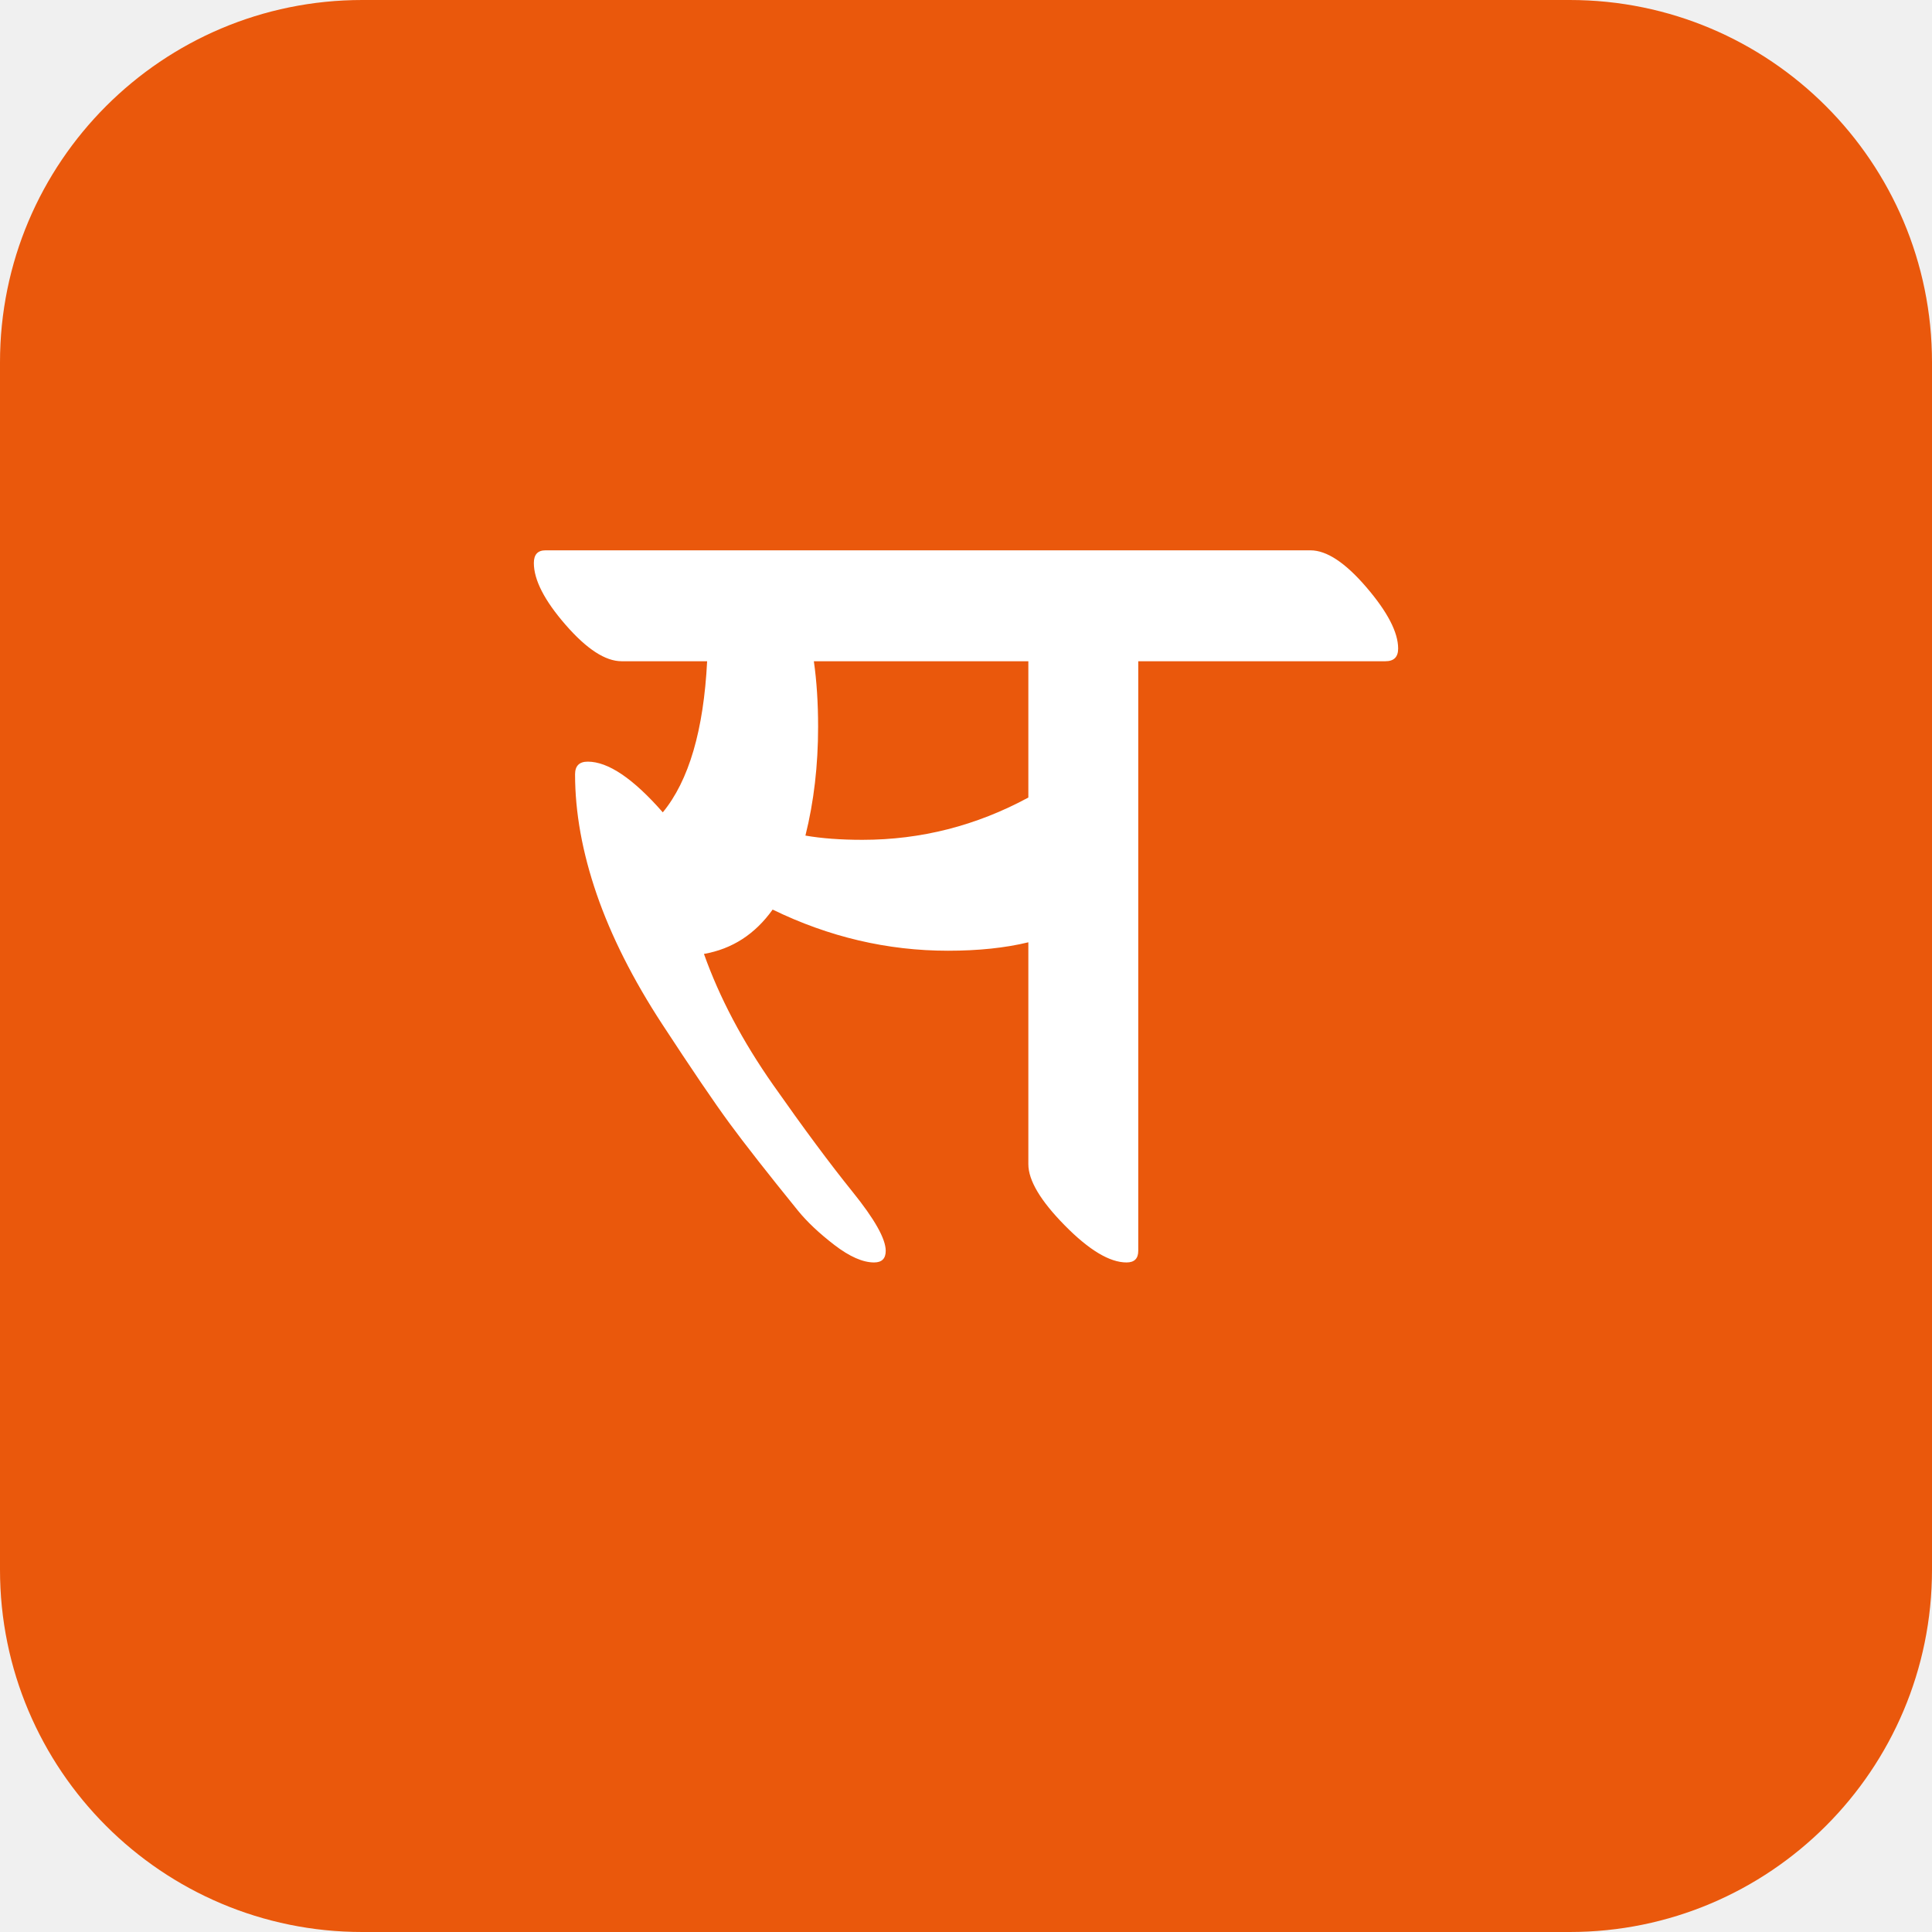
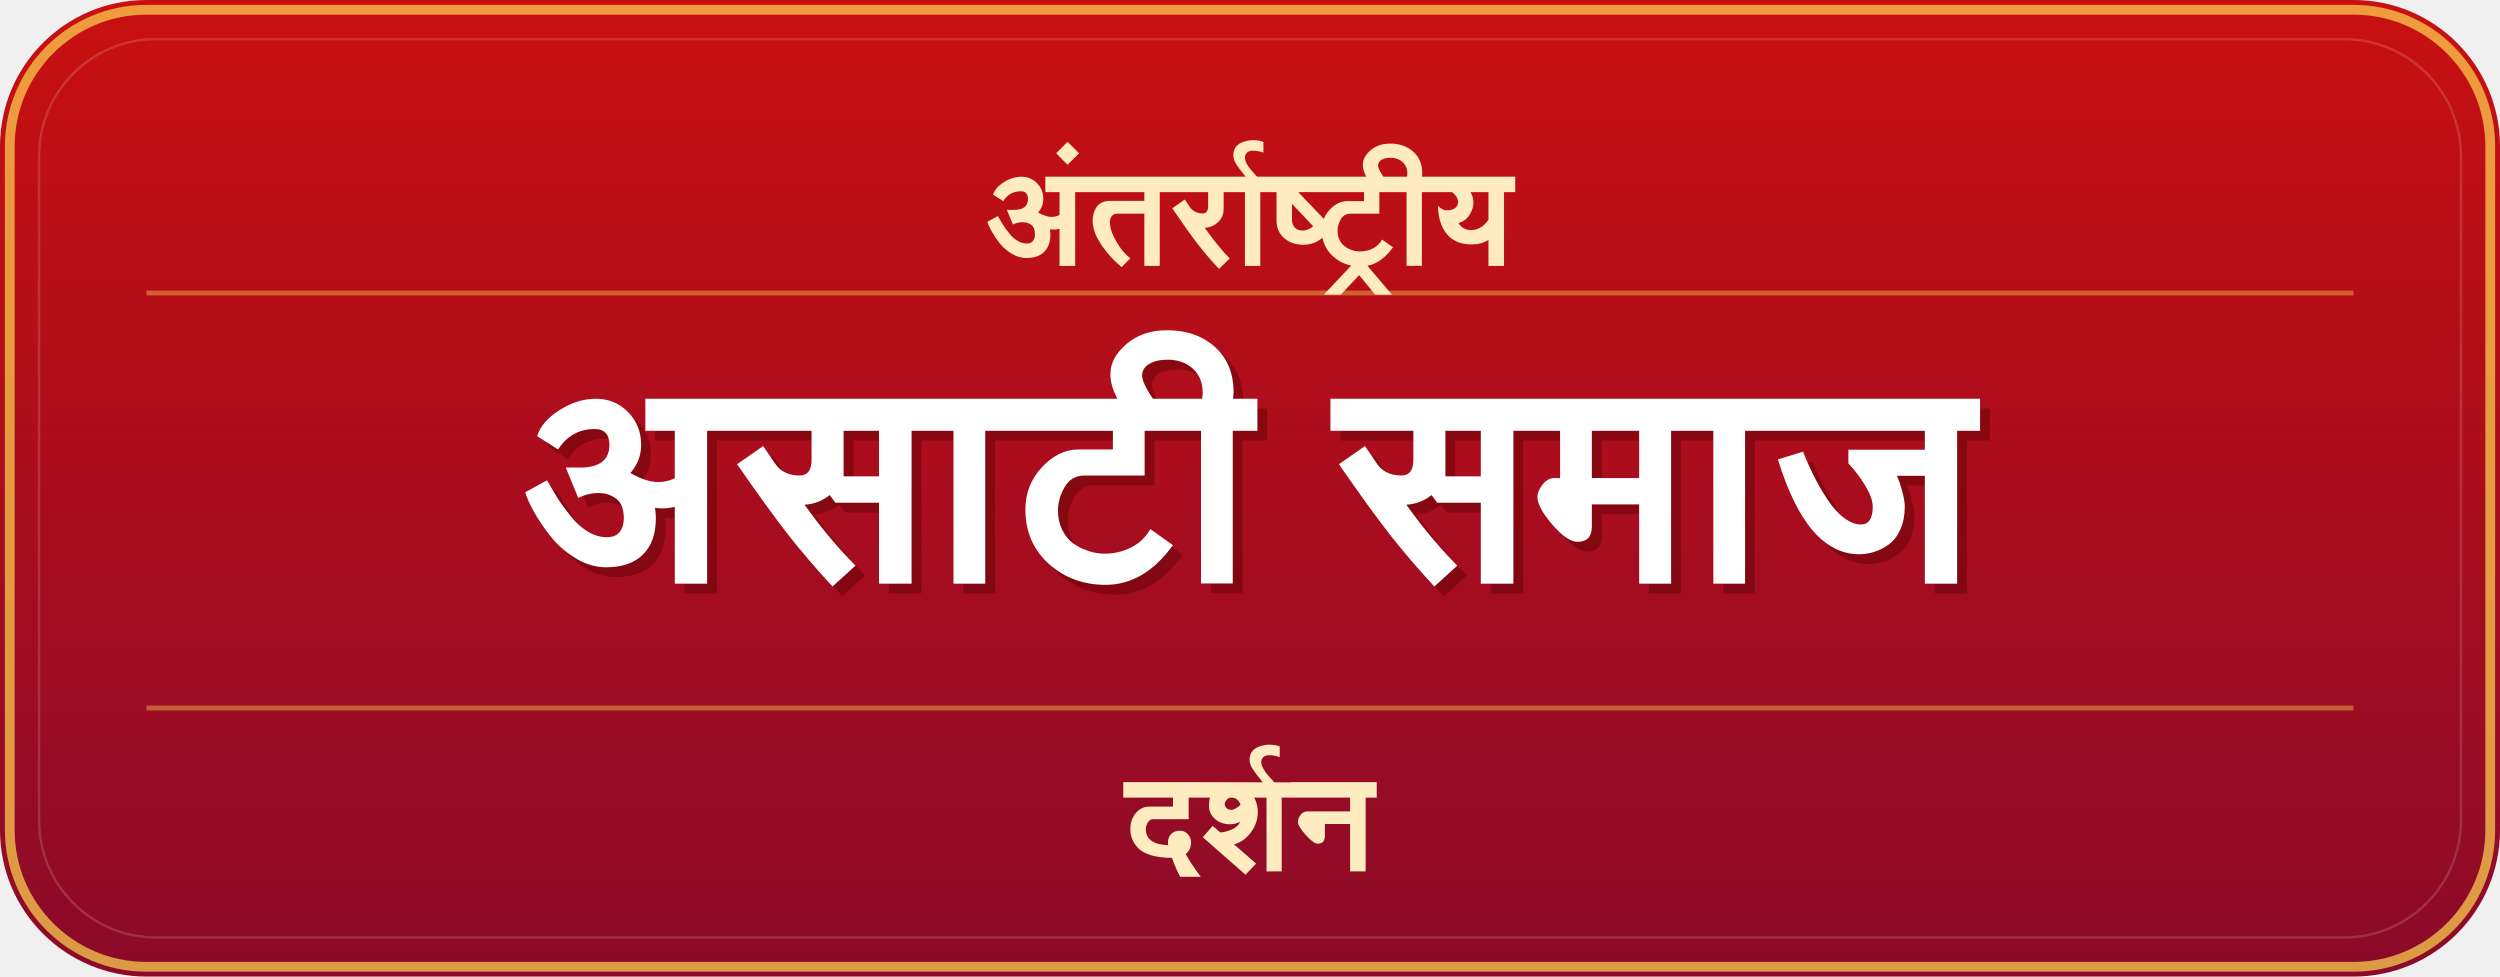
- <svg xmlns="http://www.w3.org/2000/svg" width="512" height="512">
-   <rect width="512" height="512" rx="96" fill="#ea580c" />
-   <text x="256" y="320" font-family="serif" font-size="280" font-weight="bold" fill="white" text-anchor="middle">स</text>
+ <svg xmlns="http://www.w3.org/2000/svg" width="512" height="200">
+   <defs>
+     <linearGradient id="bg" x1="0" y1="0" x2="0" y2="1">
+       <stop offset="0%" stop-color="#c81010" />
+       <stop offset="100%" stop-color="#8b0a2a" />
+     </linearGradient>
+   </defs>
+   <rect x="0" y="0" width="512" height="200" rx="30" ry="30" fill="url(#bg)" />
+   <rect x="2" y="2" width="508" height="196" rx="28" ry="28" fill="none" stroke="#ffd750" stroke-width="2" opacity="0.7" />
+   <rect x="8" y="8" width="496" height="184" rx="24" ry="24" fill="none" stroke="white" stroke-width="0.5" opacity="0.15" />
+   <line x1="30" y1="60" x2="482" y2="60" stroke="#ffd750" stroke-width="1" opacity="0.4" />
+   <line x1="30" y1="145" x2="482" y2="145" stroke="#ffd750" stroke-width="1" opacity="0.4" />
+   <text x="256" y="46" font-family="sans-serif" font-size="28" font-weight="bold" fill="#ffebc0" text-anchor="middle" dominant-baseline="middle">अंतर्राष्ट्रीय</text>
+   <text x="258" y="104" font-family="sans-serif" font-size="58" font-weight="bold" fill="rgba(80,0,0,0.4)" text-anchor="middle" dominant-baseline="middle">असाटी समाज</text>
+   <text x="256" y="102" font-family="sans-serif" font-size="58" font-weight="bold" fill="white" text-anchor="middle" dominant-baseline="middle">असाटी समाज</text>
+   <text x="256" y="170" font-family="sans-serif" font-size="28" font-weight="bold" fill="#ffebc0" text-anchor="middle" dominant-baseline="middle">दर्शन</text>
</svg>
